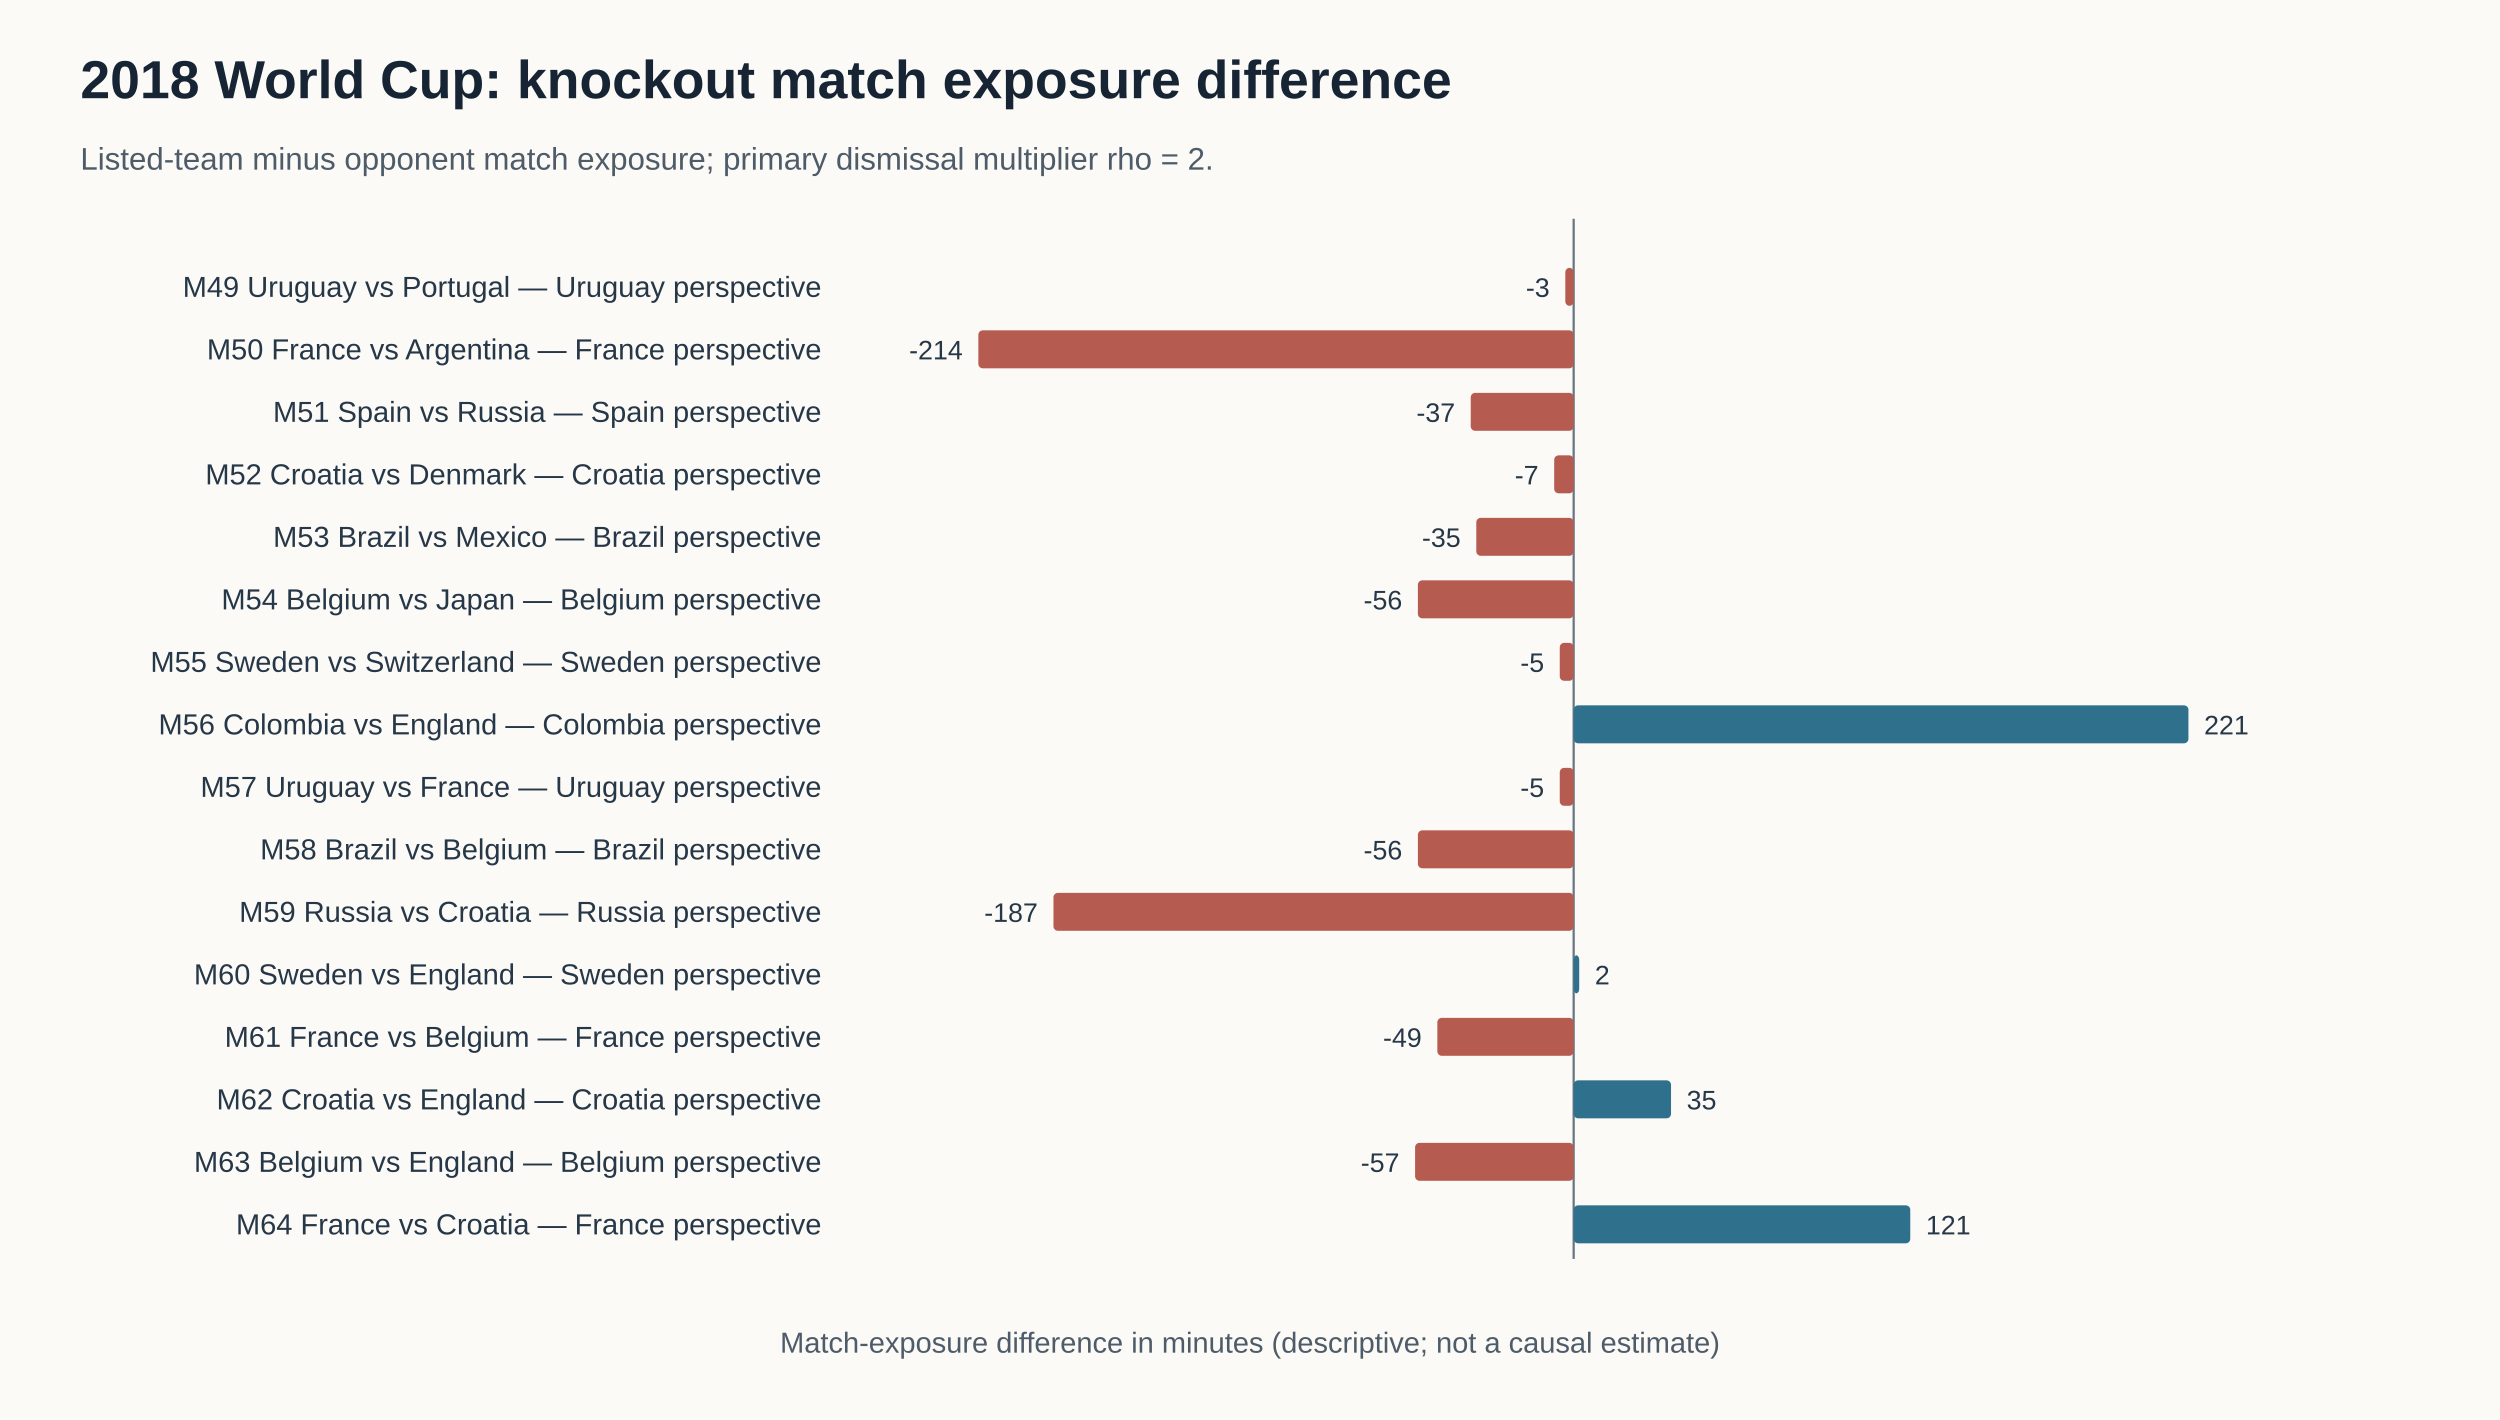
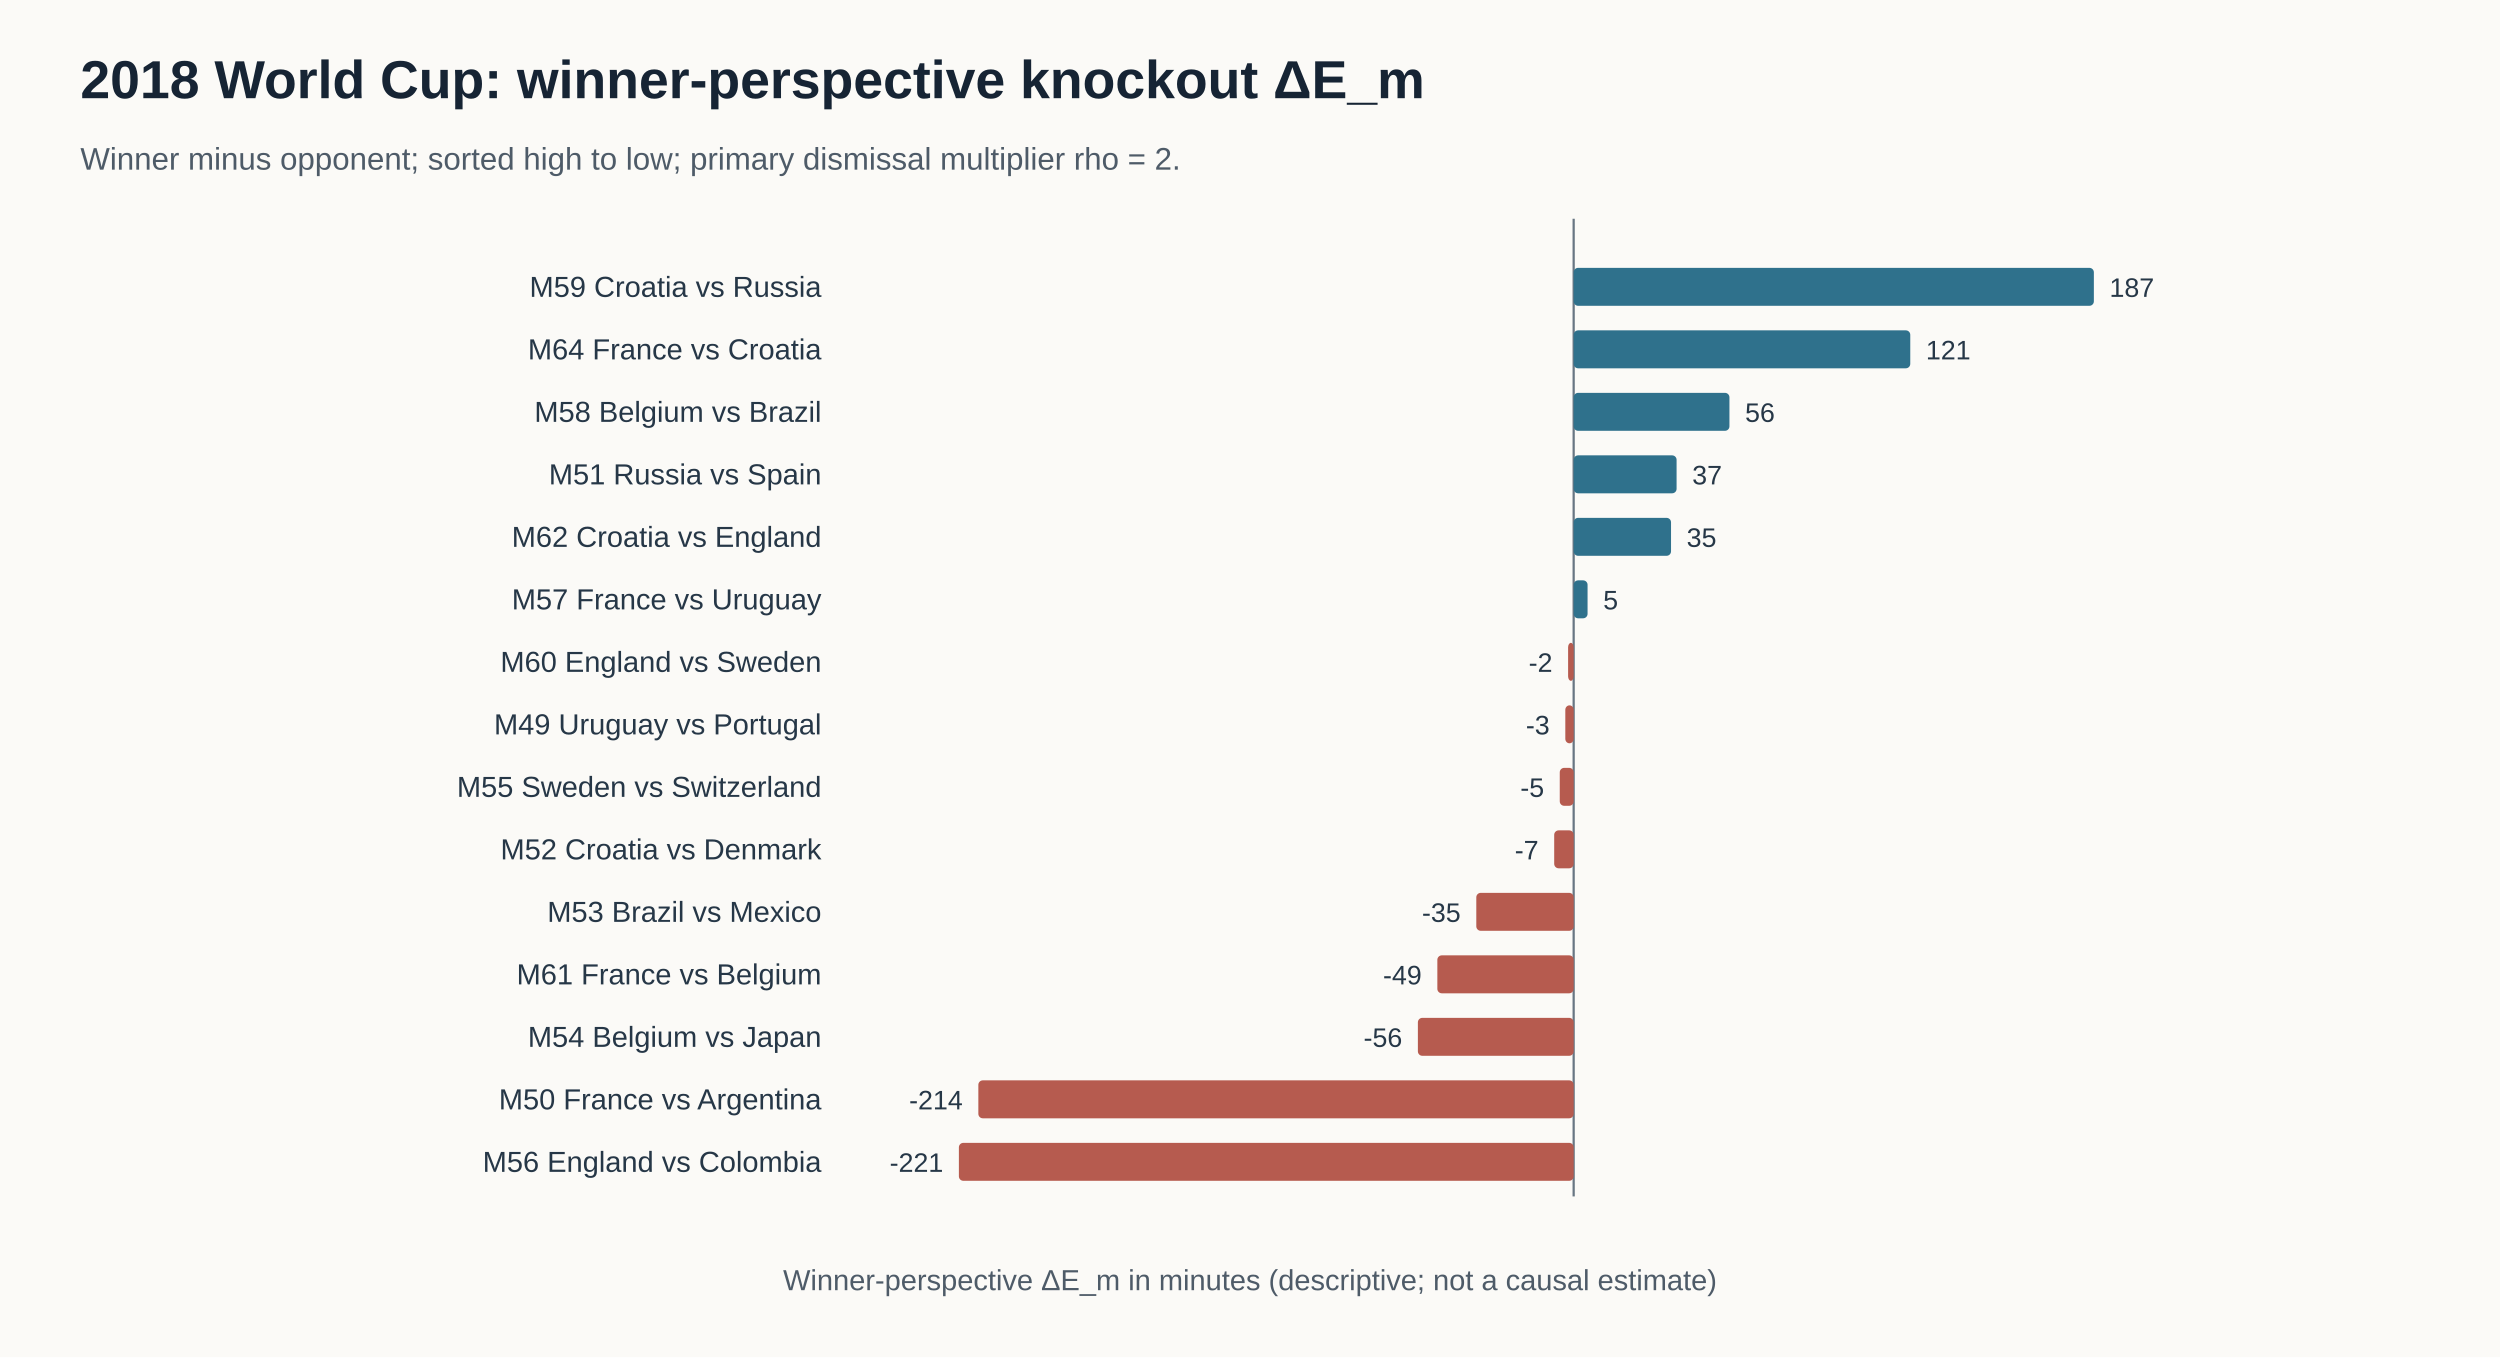
- <svg xmlns="http://www.w3.org/2000/svg" width="1120" height="636" viewBox="0 0 1120 636" role="img" aria-labelledby="title desc">
-   <rect width="100%" height="100%" fill="#fbfaf7" />
-   <text x="36" y="44" font-family="Arial, sans-serif" font-size="24" font-weight="700" fill="#162434">2018 World Cup: knockout match exposure difference</text>
-   <text x="36" y="76" font-family="Arial, sans-serif" font-size="14" fill="#4e5b68">Listed-team minus opponent match exposure; primary dismissal multiplier rho = 2.</text>
-   <line x1="705.00" y1="98" x2="705.00" y2="564" stroke="#687683" stroke-width="1" />
-   <text x="368" y="133" text-anchor="end" font-family="Arial, sans-serif" font-size="13" fill="#263747">M49 Uruguay vs Portugal — Uruguay perspective</text>
-   <rect x="701.26" y="120" width="3.74" height="17" rx="2" fill="#b65b4f" />
-   <text x="694.26" y="133" text-anchor="end" font-family="Arial, sans-serif" font-size="12" fill="#263747">-3</text>
-   <text x="368" y="161" text-anchor="end" font-family="Arial, sans-serif" font-size="13" fill="#263747">M50 France vs Argentina — France perspective</text>
-   <rect x="438.30" y="148" width="266.70" height="17" rx="2" fill="#b65b4f" />
-   <text x="431.30" y="161" text-anchor="end" font-family="Arial, sans-serif" font-size="12" fill="#263747">-214</text>
-   <text x="368" y="189" text-anchor="end" font-family="Arial, sans-serif" font-size="13" fill="#263747">M51 Spain vs Russia — Spain perspective</text>
-   <rect x="658.89" y="176" width="46.11" height="17" rx="2" fill="#b65b4f" />
-   <text x="651.89" y="189" text-anchor="end" font-family="Arial, sans-serif" font-size="12" fill="#263747">-37</text>
-   <text x="368" y="217" text-anchor="end" font-family="Arial, sans-serif" font-size="13" fill="#263747">M52 Croatia vs Denmark — Croatia perspective</text>
-   <rect x="696.28" y="204" width="8.72" height="17" rx="2" fill="#b65b4f" />
-   <text x="689.28" y="217" text-anchor="end" font-family="Arial, sans-serif" font-size="12" fill="#263747">-7</text>
-   <text x="368" y="245" text-anchor="end" font-family="Arial, sans-serif" font-size="13" fill="#263747">M53 Brazil vs Mexico — Brazil perspective</text>
-   <rect x="661.38" y="232" width="43.62" height="17" rx="2" fill="#b65b4f" />
-   <text x="654.38" y="245" text-anchor="end" font-family="Arial, sans-serif" font-size="12" fill="#263747">-35</text>
-   <text x="368" y="273" text-anchor="end" font-family="Arial, sans-serif" font-size="13" fill="#263747">M54 Belgium vs Japan — Belgium perspective</text>
-   <rect x="635.21" y="260" width="69.79" height="17" rx="2" fill="#b65b4f" />
-   <text x="628.21" y="273" text-anchor="end" font-family="Arial, sans-serif" font-size="12" fill="#263747">-56</text>
-   <text x="368" y="301" text-anchor="end" font-family="Arial, sans-serif" font-size="13" fill="#263747">M55 Sweden vs Switzerland — Sweden perspective</text>
-   <rect x="698.77" y="288" width="6.23" height="17" rx="2" fill="#b65b4f" />
-   <text x="691.77" y="301" text-anchor="end" font-family="Arial, sans-serif" font-size="12" fill="#263747">-5</text>
-   <text x="368" y="329" text-anchor="end" font-family="Arial, sans-serif" font-size="13" fill="#263747">M56 Colombia vs England — Colombia perspective</text>
-   <rect x="705.00" y="316" width="275.42" height="17" rx="2" fill="#2f718c" />
-   <text x="987.42" y="329" text-anchor="start" font-family="Arial, sans-serif" font-size="12" fill="#263747">221</text>
-   <text x="368" y="357" text-anchor="end" font-family="Arial, sans-serif" font-size="13" fill="#263747">M57 Uruguay vs France — Uruguay perspective</text>
+ <svg xmlns="http://www.w3.org/2000/svg" width="1120" height="608" viewBox="0 0 1120 608" role="img" aria-labelledby="title desc">
+   <rect width="1120" height="608" fill="#fbfaf7" />
+   <text x="36" y="44" font-family="Arial, sans-serif" font-size="24" font-weight="700" fill="#162434">2018 World Cup: winner-perspective knockout ΔE_m</text>
+   <text x="36" y="76" font-family="Arial, sans-serif" font-size="14" fill="#4e5b68">Winner minus opponent; sorted high to low; primary dismissal multiplier rho = 2.</text>
+   <line x1="705.00" y1="98" x2="705.00" y2="536" stroke="#687683" stroke-width="1" />
+   <text x="368" y="133" text-anchor="end" font-family="Arial, sans-serif" font-size="13" fill="#263747">M59 Croatia vs Russia</text>
+   <rect x="705.00" y="120" width="233.05" height="17" rx="2" fill="#2f718c" />
+   <text x="945.05" y="133" text-anchor="start" font-family="Arial, sans-serif" font-size="12" fill="#263747">187</text>
+   <text x="368" y="161" text-anchor="end" font-family="Arial, sans-serif" font-size="13" fill="#263747">M64 France vs Croatia</text>
+   <rect x="705.00" y="148" width="150.80" height="17" rx="2" fill="#2f718c" />
+   <text x="862.80" y="161" text-anchor="start" font-family="Arial, sans-serif" font-size="12" fill="#263747">121</text>
+   <text x="368" y="189" text-anchor="end" font-family="Arial, sans-serif" font-size="13" fill="#263747">M58 Belgium vs Brazil</text>
+   <rect x="705.00" y="176" width="69.79" height="17" rx="2" fill="#2f718c" />
+   <text x="781.79" y="189" text-anchor="start" font-family="Arial, sans-serif" font-size="12" fill="#263747">56</text>
+   <text x="368" y="217" text-anchor="end" font-family="Arial, sans-serif" font-size="13" fill="#263747">M51 Russia vs Spain</text>
+   <rect x="705.00" y="204" width="46.11" height="17" rx="2" fill="#2f718c" />
+   <text x="758.11" y="217" text-anchor="start" font-family="Arial, sans-serif" font-size="12" fill="#263747">37</text>
+   <text x="368" y="245" text-anchor="end" font-family="Arial, sans-serif" font-size="13" fill="#263747">M62 Croatia vs England</text>
+   <rect x="705.00" y="232" width="43.62" height="17" rx="2" fill="#2f718c" />
+   <text x="755.62" y="245" text-anchor="start" font-family="Arial, sans-serif" font-size="12" fill="#263747">35</text>
+   <text x="368" y="273" text-anchor="end" font-family="Arial, sans-serif" font-size="13" fill="#263747">M57 France vs Uruguay</text>
+   <rect x="705.00" y="260" width="6.23" height="17" rx="2" fill="#2f718c" />
+   <text x="718.23" y="273" text-anchor="start" font-family="Arial, sans-serif" font-size="12" fill="#263747">5</text>
+   <text x="368" y="301" text-anchor="end" font-family="Arial, sans-serif" font-size="13" fill="#263747">M60 England vs Sweden</text>
+   <rect x="702.51" y="288" width="2.49" height="17" rx="2" fill="#b65b4f" />
+   <text x="695.51" y="301" text-anchor="end" font-family="Arial, sans-serif" font-size="12" fill="#263747">-2</text>
+   <text x="368" y="329" text-anchor="end" font-family="Arial, sans-serif" font-size="13" fill="#263747">M49 Uruguay vs Portugal</text>
+   <rect x="701.26" y="316" width="3.74" height="17" rx="2" fill="#b65b4f" />
+   <text x="694.26" y="329" text-anchor="end" font-family="Arial, sans-serif" font-size="12" fill="#263747">-3</text>
+   <text x="368" y="357" text-anchor="end" font-family="Arial, sans-serif" font-size="13" fill="#263747">M55 Sweden vs Switzerland</text>
  <rect x="698.77" y="344" width="6.23" height="17" rx="2" fill="#b65b4f" />
  <text x="691.77" y="357" text-anchor="end" font-family="Arial, sans-serif" font-size="12" fill="#263747">-5</text>
-   <text x="368" y="385" text-anchor="end" font-family="Arial, sans-serif" font-size="13" fill="#263747">M58 Brazil vs Belgium — Brazil perspective</text>
-   <rect x="635.21" y="372" width="69.79" height="17" rx="2" fill="#b65b4f" />
-   <text x="628.21" y="385" text-anchor="end" font-family="Arial, sans-serif" font-size="12" fill="#263747">-56</text>
-   <text x="368" y="413" text-anchor="end" font-family="Arial, sans-serif" font-size="13" fill="#263747">M59 Russia vs Croatia — Russia perspective</text>
-   <rect x="471.95" y="400" width="233.05" height="17" rx="2" fill="#b65b4f" />
-   <text x="464.95" y="413" text-anchor="end" font-family="Arial, sans-serif" font-size="12" fill="#263747">-187</text>
-   <text x="368" y="441" text-anchor="end" font-family="Arial, sans-serif" font-size="13" fill="#263747">M60 Sweden vs England — Sweden perspective</text>
-   <rect x="705.00" y="428" width="2.49" height="17" rx="2" fill="#2f718c" />
-   <text x="714.49" y="441" text-anchor="start" font-family="Arial, sans-serif" font-size="12" fill="#263747">2</text>
-   <text x="368" y="469" text-anchor="end" font-family="Arial, sans-serif" font-size="13" fill="#263747">M61 France vs Belgium — France perspective</text>
-   <rect x="643.93" y="456" width="61.07" height="17" rx="2" fill="#b65b4f" />
-   <text x="636.93" y="469" text-anchor="end" font-family="Arial, sans-serif" font-size="12" fill="#263747">-49</text>
-   <text x="368" y="497" text-anchor="end" font-family="Arial, sans-serif" font-size="13" fill="#263747">M62 Croatia vs England — Croatia perspective</text>
-   <rect x="705.00" y="484" width="43.62" height="17" rx="2" fill="#2f718c" />
-   <text x="755.62" y="497" text-anchor="start" font-family="Arial, sans-serif" font-size="12" fill="#263747">35</text>
-   <text x="368" y="525" text-anchor="end" font-family="Arial, sans-serif" font-size="13" fill="#263747">M63 Belgium vs England — Belgium perspective</text>
-   <rect x="633.96" y="512" width="71.04" height="17" rx="2" fill="#b65b4f" />
-   <text x="626.96" y="525" text-anchor="end" font-family="Arial, sans-serif" font-size="12" fill="#263747">-57</text>
-   <text x="368" y="553" text-anchor="end" font-family="Arial, sans-serif" font-size="13" fill="#263747">M64 France vs Croatia — France perspective</text>
-   <rect x="705.00" y="540" width="150.80" height="17" rx="2" fill="#2f718c" />
-   <text x="862.80" y="553" text-anchor="start" font-family="Arial, sans-serif" font-size="12" fill="#263747">121</text>
-   <text x="560" y="606" text-anchor="middle" font-family="Arial, sans-serif" font-size="13" fill="#4e5b68">Match-exposure difference in minutes (descriptive; not a causal estimate)</text>
+   <text x="368" y="385" text-anchor="end" font-family="Arial, sans-serif" font-size="13" fill="#263747">M52 Croatia vs Denmark</text>
+   <rect x="696.28" y="372" width="8.72" height="17" rx="2" fill="#b65b4f" />
+   <text x="689.28" y="385" text-anchor="end" font-family="Arial, sans-serif" font-size="12" fill="#263747">-7</text>
+   <text x="368" y="413" text-anchor="end" font-family="Arial, sans-serif" font-size="13" fill="#263747">M53 Brazil vs Mexico</text>
+   <rect x="661.38" y="400" width="43.62" height="17" rx="2" fill="#b65b4f" />
+   <text x="654.38" y="413" text-anchor="end" font-family="Arial, sans-serif" font-size="12" fill="#263747">-35</text>
+   <text x="368" y="441" text-anchor="end" font-family="Arial, sans-serif" font-size="13" fill="#263747">M61 France vs Belgium</text>
+   <rect x="643.93" y="428" width="61.07" height="17" rx="2" fill="#b65b4f" />
+   <text x="636.93" y="441" text-anchor="end" font-family="Arial, sans-serif" font-size="12" fill="#263747">-49</text>
+   <text x="368" y="469" text-anchor="end" font-family="Arial, sans-serif" font-size="13" fill="#263747">M54 Belgium vs Japan</text>
+   <rect x="635.21" y="456" width="69.79" height="17" rx="2" fill="#b65b4f" />
+   <text x="628.21" y="469" text-anchor="end" font-family="Arial, sans-serif" font-size="12" fill="#263747">-56</text>
+   <text x="368" y="497" text-anchor="end" font-family="Arial, sans-serif" font-size="13" fill="#263747">M50 France vs Argentina</text>
+   <rect x="438.30" y="484" width="266.70" height="17" rx="2" fill="#b65b4f" />
+   <text x="431.30" y="497" text-anchor="end" font-family="Arial, sans-serif" font-size="12" fill="#263747">-214</text>
+   <text x="368" y="525" text-anchor="end" font-family="Arial, sans-serif" font-size="13" fill="#263747">M56 England vs Colombia</text>
+   <rect x="429.58" y="512" width="275.42" height="17" rx="2" fill="#b65b4f" />
+   <text x="422.58" y="525" text-anchor="end" font-family="Arial, sans-serif" font-size="12" fill="#263747">-221</text>
+   <text x="560" y="578" text-anchor="middle" font-family="Arial, sans-serif" font-size="13" fill="#4e5b68">Winner-perspective ΔE_m in minutes (descriptive; not a causal estimate)</text>
</svg>
